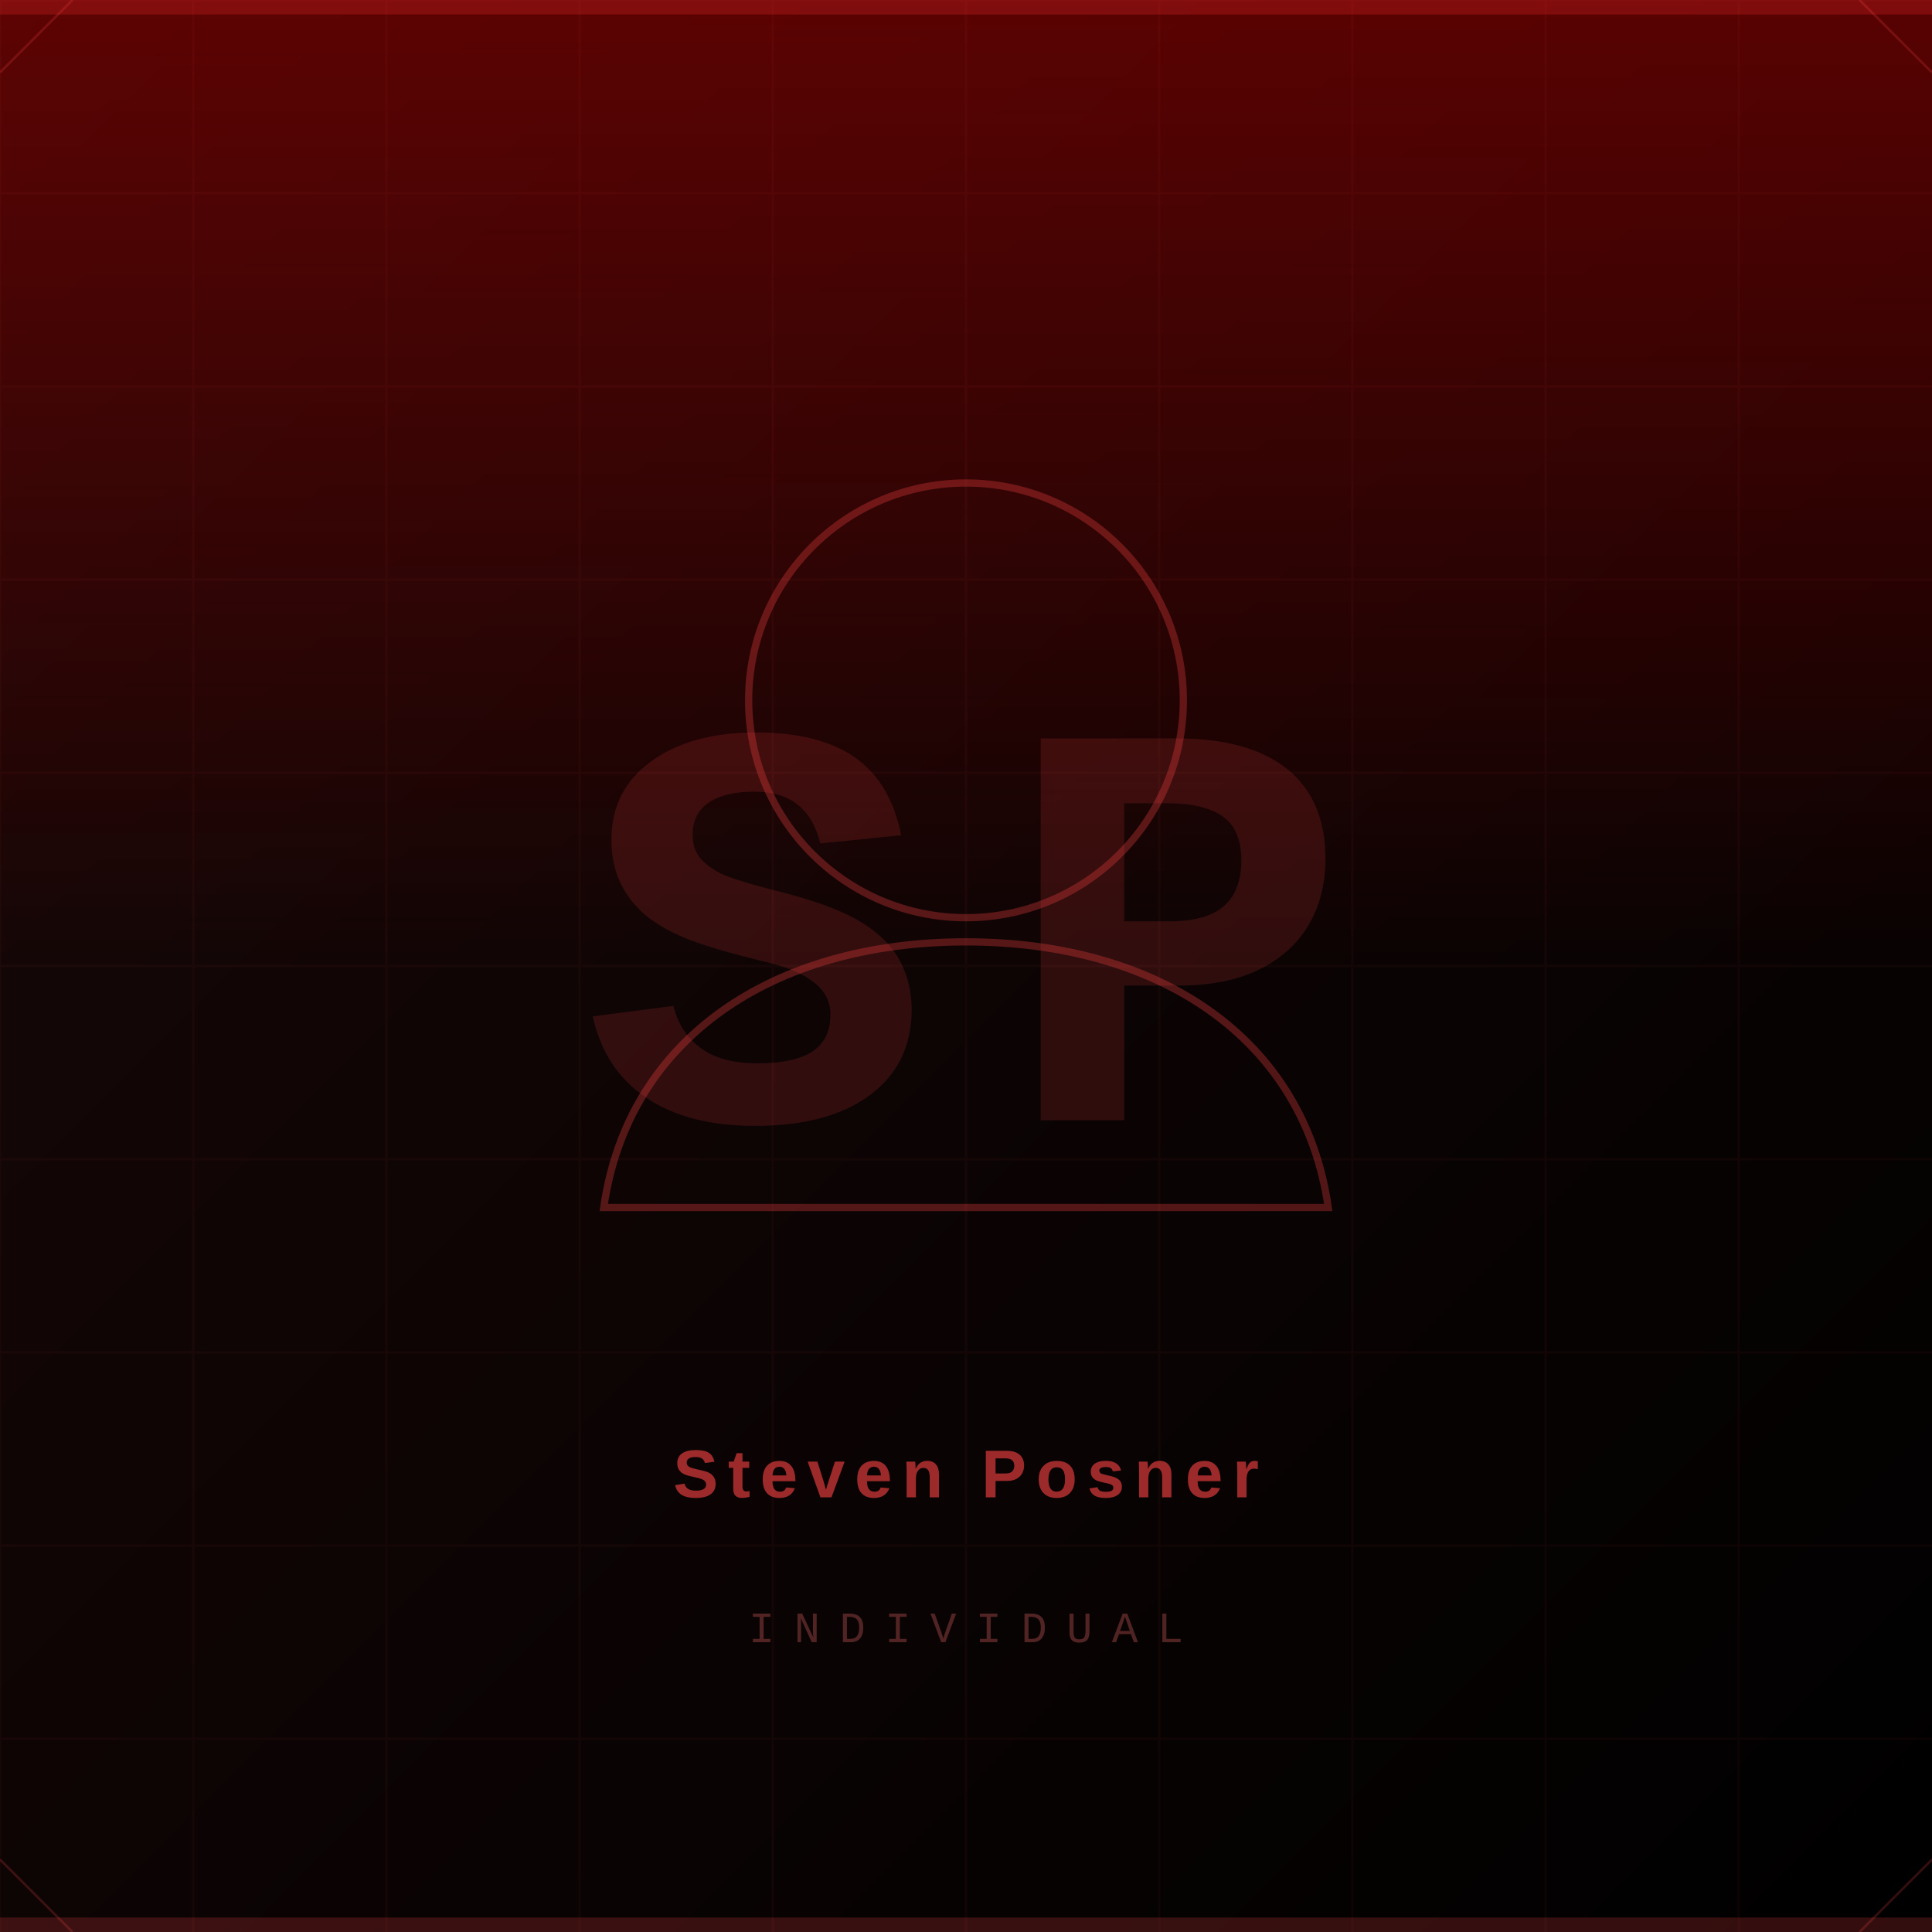
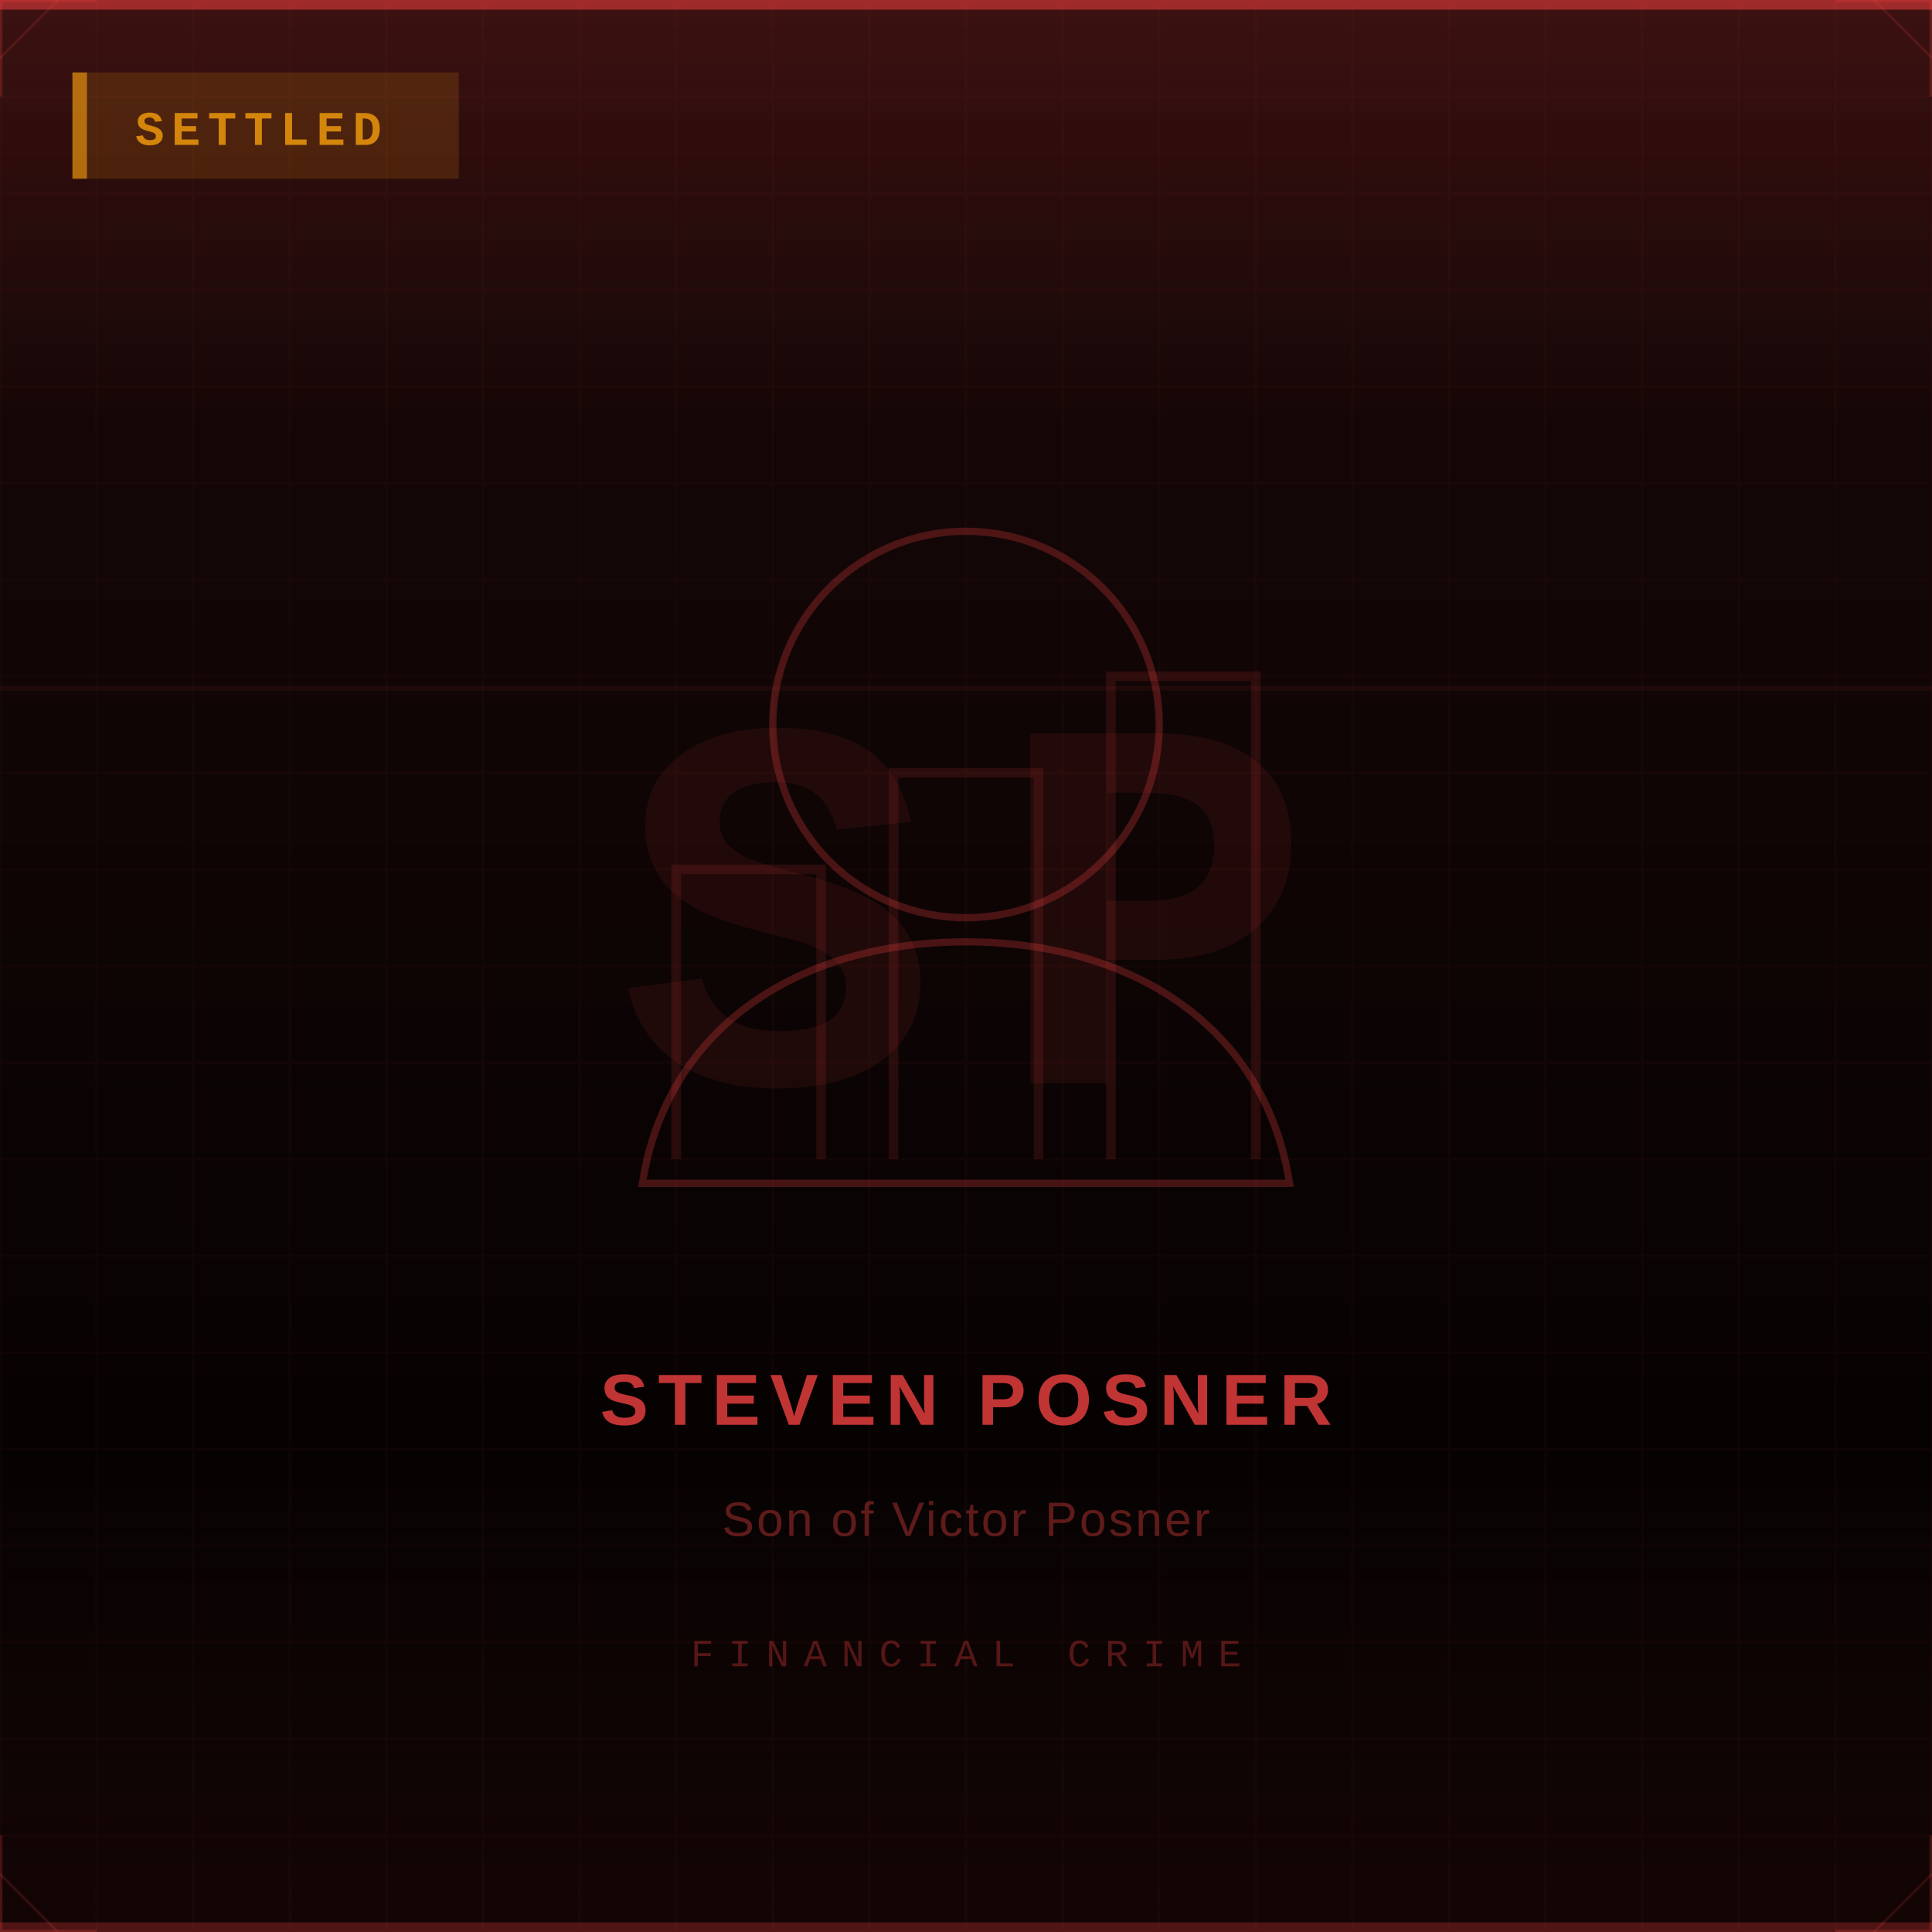
<svg xmlns="http://www.w3.org/2000/svg" width="400" height="400" viewBox="0 0 400 400">
  <defs>
-     <linearGradient id="bg" x1="0" y1="0" x2="1" y2="1">
+     <linearGradient id="bg" x1="0" y1="0" x2="0" y2="1">
      <stop offset="0%" stop-color="#1a0808" />
      <stop offset="100%" stop-color="#000000" />
    </linearGradient>
-     <linearGradient id="accent" x1="0" y1="0" x2="0" y2="1">
-       <stop offset="0%" stop-color="#8b0000" stop-opacity="0.6" />
-       <stop offset="100%" stop-color="#8b0000" stop-opacity="0" />
+     <linearGradient id="glow" x1="0" y1="0" x2="0" y2="1">
+       <stop offset="0%" stop-color="#ff4444" stop-opacity="0.15" />
+       <stop offset="50%" stop-color="#ff4444" stop-opacity="0" />
+     </linearGradient>
+     <linearGradient id="bottomFade" x1="0" y1="0" x2="0" y2="1">
+       <stop offset="0%" stop-color="#ff4444" stop-opacity="0" />
+       <stop offset="100%" stop-color="#ff4444" stop-opacity="0.08" />
    </linearGradient>
  </defs>
  <rect width="400" height="400" fill="url(#bg)" />
-   <rect x="0" y="0" width="400" height="3" fill="#ff4444" opacity="0.4" />
-   <rect x="0" y="397" width="400" height="3" fill="#ff4444" opacity="0.2" />
-   <rect width="400" height="200" fill="url(#accent)" />
-   <g opacity="0.04" stroke="#ff4444" stroke-width="0.5">
+   <rect width="400" height="180" fill="url(#glow)" />
+   <rect y="300" width="400" height="100" fill="url(#bottomFade)" />
+   <g opacity="0.035" stroke="#ff4444" stroke-width="0.5">
    <line x1="0" y1="0" x2="0" y2="400" />
+     <line x1="20" y1="0" x2="20" y2="400" />
    <line x1="40" y1="0" x2="40" y2="400" />
+     <line x1="60" y1="0" x2="60" y2="400" />
    <line x1="80" y1="0" x2="80" y2="400" />
+     <line x1="100" y1="0" x2="100" y2="400" />
    <line x1="120" y1="0" x2="120" y2="400" />
+     <line x1="140" y1="0" x2="140" y2="400" />
    <line x1="160" y1="0" x2="160" y2="400" />
+     <line x1="180" y1="0" x2="180" y2="400" />
    <line x1="200" y1="0" x2="200" y2="400" />
+     <line x1="220" y1="0" x2="220" y2="400" />
    <line x1="240" y1="0" x2="240" y2="400" />
+     <line x1="260" y1="0" x2="260" y2="400" />
    <line x1="280" y1="0" x2="280" y2="400" />
+     <line x1="300" y1="0" x2="300" y2="400" />
    <line x1="320" y1="0" x2="320" y2="400" />
+     <line x1="340" y1="0" x2="340" y2="400" />
    <line x1="360" y1="0" x2="360" y2="400" />
+     <line x1="380" y1="0" x2="380" y2="400" />
+     <line x1="400" y1="0" x2="400" y2="400" />
    <line x1="0" y1="0" x2="400" y2="0" />
+     <line x1="0" y1="20" x2="400" y2="20" />
    <line x1="0" y1="40" x2="400" y2="40" />
+     <line x1="0" y1="60" x2="400" y2="60" />
    <line x1="0" y1="80" x2="400" y2="80" />
+     <line x1="0" y1="100" x2="400" y2="100" />
    <line x1="0" y1="120" x2="400" y2="120" />
+     <line x1="0" y1="140" x2="400" y2="140" />
    <line x1="0" y1="160" x2="400" y2="160" />
+     <line x1="0" y1="180" x2="400" y2="180" />
    <line x1="0" y1="200" x2="400" y2="200" />
+     <line x1="0" y1="220" x2="400" y2="220" />
    <line x1="0" y1="240" x2="400" y2="240" />
+     <line x1="0" y1="260" x2="400" y2="260" />
    <line x1="0" y1="280" x2="400" y2="280" />
+     <line x1="0" y1="300" x2="400" y2="300" />
    <line x1="0" y1="320" x2="400" y2="320" />
+     <line x1="0" y1="340" x2="400" y2="340" />
    <line x1="0" y1="360" x2="400" y2="360" />
+     <line x1="0" y1="380" x2="400" y2="380" />
+     <line x1="0" y1="400" x2="400" y2="400" />
  </g>
-   <text x="200" y="200" font-family="'Courier New',monospace" font-size="120" font-weight="900" fill="#ff4444" opacity="0.15" text-anchor="middle" dominant-baseline="central" letter-spacing="15">SP</text>
-   <circle cx="200" cy="145" r="45" fill="none" stroke="#ff4444" stroke-width="1.5" opacity="0.3" />
-   <path d="M200 195 C160 195 130 215 125 250 L275 250 C270 215 240 195 200 195Z" fill="none" stroke="#ff4444" stroke-width="1.5" opacity="0.3" />
-   <text x="200" y="310" font-family="'Helvetica Neue',Arial,sans-serif" font-size="14" font-weight="700" fill="#ff4444" opacity="0.6" text-anchor="middle" letter-spacing="2">Steven Posner</text>
-   <text x="200" y="340" font-family="'Courier New',monospace" font-size="9" fill="#994444" opacity="0.5" text-anchor="middle" letter-spacing="4">INDIVIDUAL</text>
-   <line x1="0" y1="15" x2="15" y2="0" stroke="#ff4444" stroke-width="0.5" opacity="0.2" />
-   <line x1="385" y1="0" x2="400" y2="15" stroke="#ff4444" stroke-width="0.5" opacity="0.2" />
-   <line x1="0" y1="385" x2="15" y2="400" stroke="#ff4444" stroke-width="0.5" opacity="0.2" />
-   <line x1="385" y1="400" x2="400" y2="385" stroke="#ff4444" stroke-width="0.5" opacity="0.2" />
+   <rect x="0" y="142" width="400" height="1" fill="#ff4444" opacity="0.06" />
+   <rect x="0" y="0" width="400" height="2" fill="#ff4444" opacity="0.5" />
+   <path d="M140 240 L140 180 L170 180 L170 240 M185 240 L185 160 L215 160 L215 240 M230 240 L230 140 L260 140 L260 240" fill="none" stroke="#ff4444" stroke-width="2" opacity="0.12" />
+   <text x="200" y="195" font-family="'Courier New',monospace" font-size="110" font-weight="900" fill="#ff4444" opacity="0.08" text-anchor="middle" dominant-baseline="central" letter-spacing="12">SP</text>
+   <circle cx="200" cy="150" r="40" fill="none" stroke="#ff4444" stroke-width="1.5" opacity="0.25" />
+   <path d="M200 195 C165 195 138 213 133 245 L267 245 C262 213 235 195 200 195Z" fill="none" stroke="#ff4444" stroke-width="1.5" opacity="0.25" />
+   <rect x="15" y="15" width="80" height="22" fill="#f59e0b" opacity="0.15" />
+   <rect x="15" y="15" width="3" height="22" fill="#f59e0b" opacity="0.6" />
+   <text x="28" y="30" font-family="'Courier New',monospace" font-size="10" font-weight="700" fill="#f59e0b" opacity="0.8" letter-spacing="1.5">SETTLED</text>
+   <text x="200" y="295" font-family="'Helvetica Neue',Arial,sans-serif" font-size="15" font-weight="700" fill="#ff4444" opacity="0.75" text-anchor="middle" letter-spacing="2">STEVEN POSNER</text>
+   <text x="200" y="318" font-family="'Helvetica Neue',Arial,sans-serif" font-size="10" fill="#ff4444" opacity="0.35" text-anchor="middle" letter-spacing="0.5">Son of Victor Posner</text>
+   <text x="200" y="345" font-family="'Courier New',monospace" font-size="8" fill="#ff4444" opacity="0.3" text-anchor="middle" letter-spacing="3">FINANCIAL CRIME</text>
+   <polyline points="0,20 0,0 20,0" fill="none" stroke="#ff4444" stroke-width="1" opacity="0.2" />
+   <polyline points="380,0 400,0 400,20" fill="none" stroke="#ff4444" stroke-width="1" opacity="0.2" />
+   <polyline points="0,380 0,400 20,400" fill="none" stroke="#ff4444" stroke-width="1" opacity="0.2" />
+   <polyline points="380,400 400,400 400,380" fill="none" stroke="#ff4444" stroke-width="1" opacity="0.2" />
+   <rect x="0" y="398" width="400" height="2" fill="#ff4444" opacity="0.25" />
+   <line x1="0" y1="12" x2="12" y2="0" stroke="#ff4444" stroke-width="0.5" opacity="0.15" />
+   <line x1="388" y1="0" x2="400" y2="12" stroke="#ff4444" stroke-width="0.5" opacity="0.15" />
+   <line x1="0" y1="388" x2="12" y2="400" stroke="#ff4444" stroke-width="0.5" opacity="0.15" />
+   <line x1="388" y1="400" x2="400" y2="388" stroke="#ff4444" stroke-width="0.5" opacity="0.15" />
</svg>
